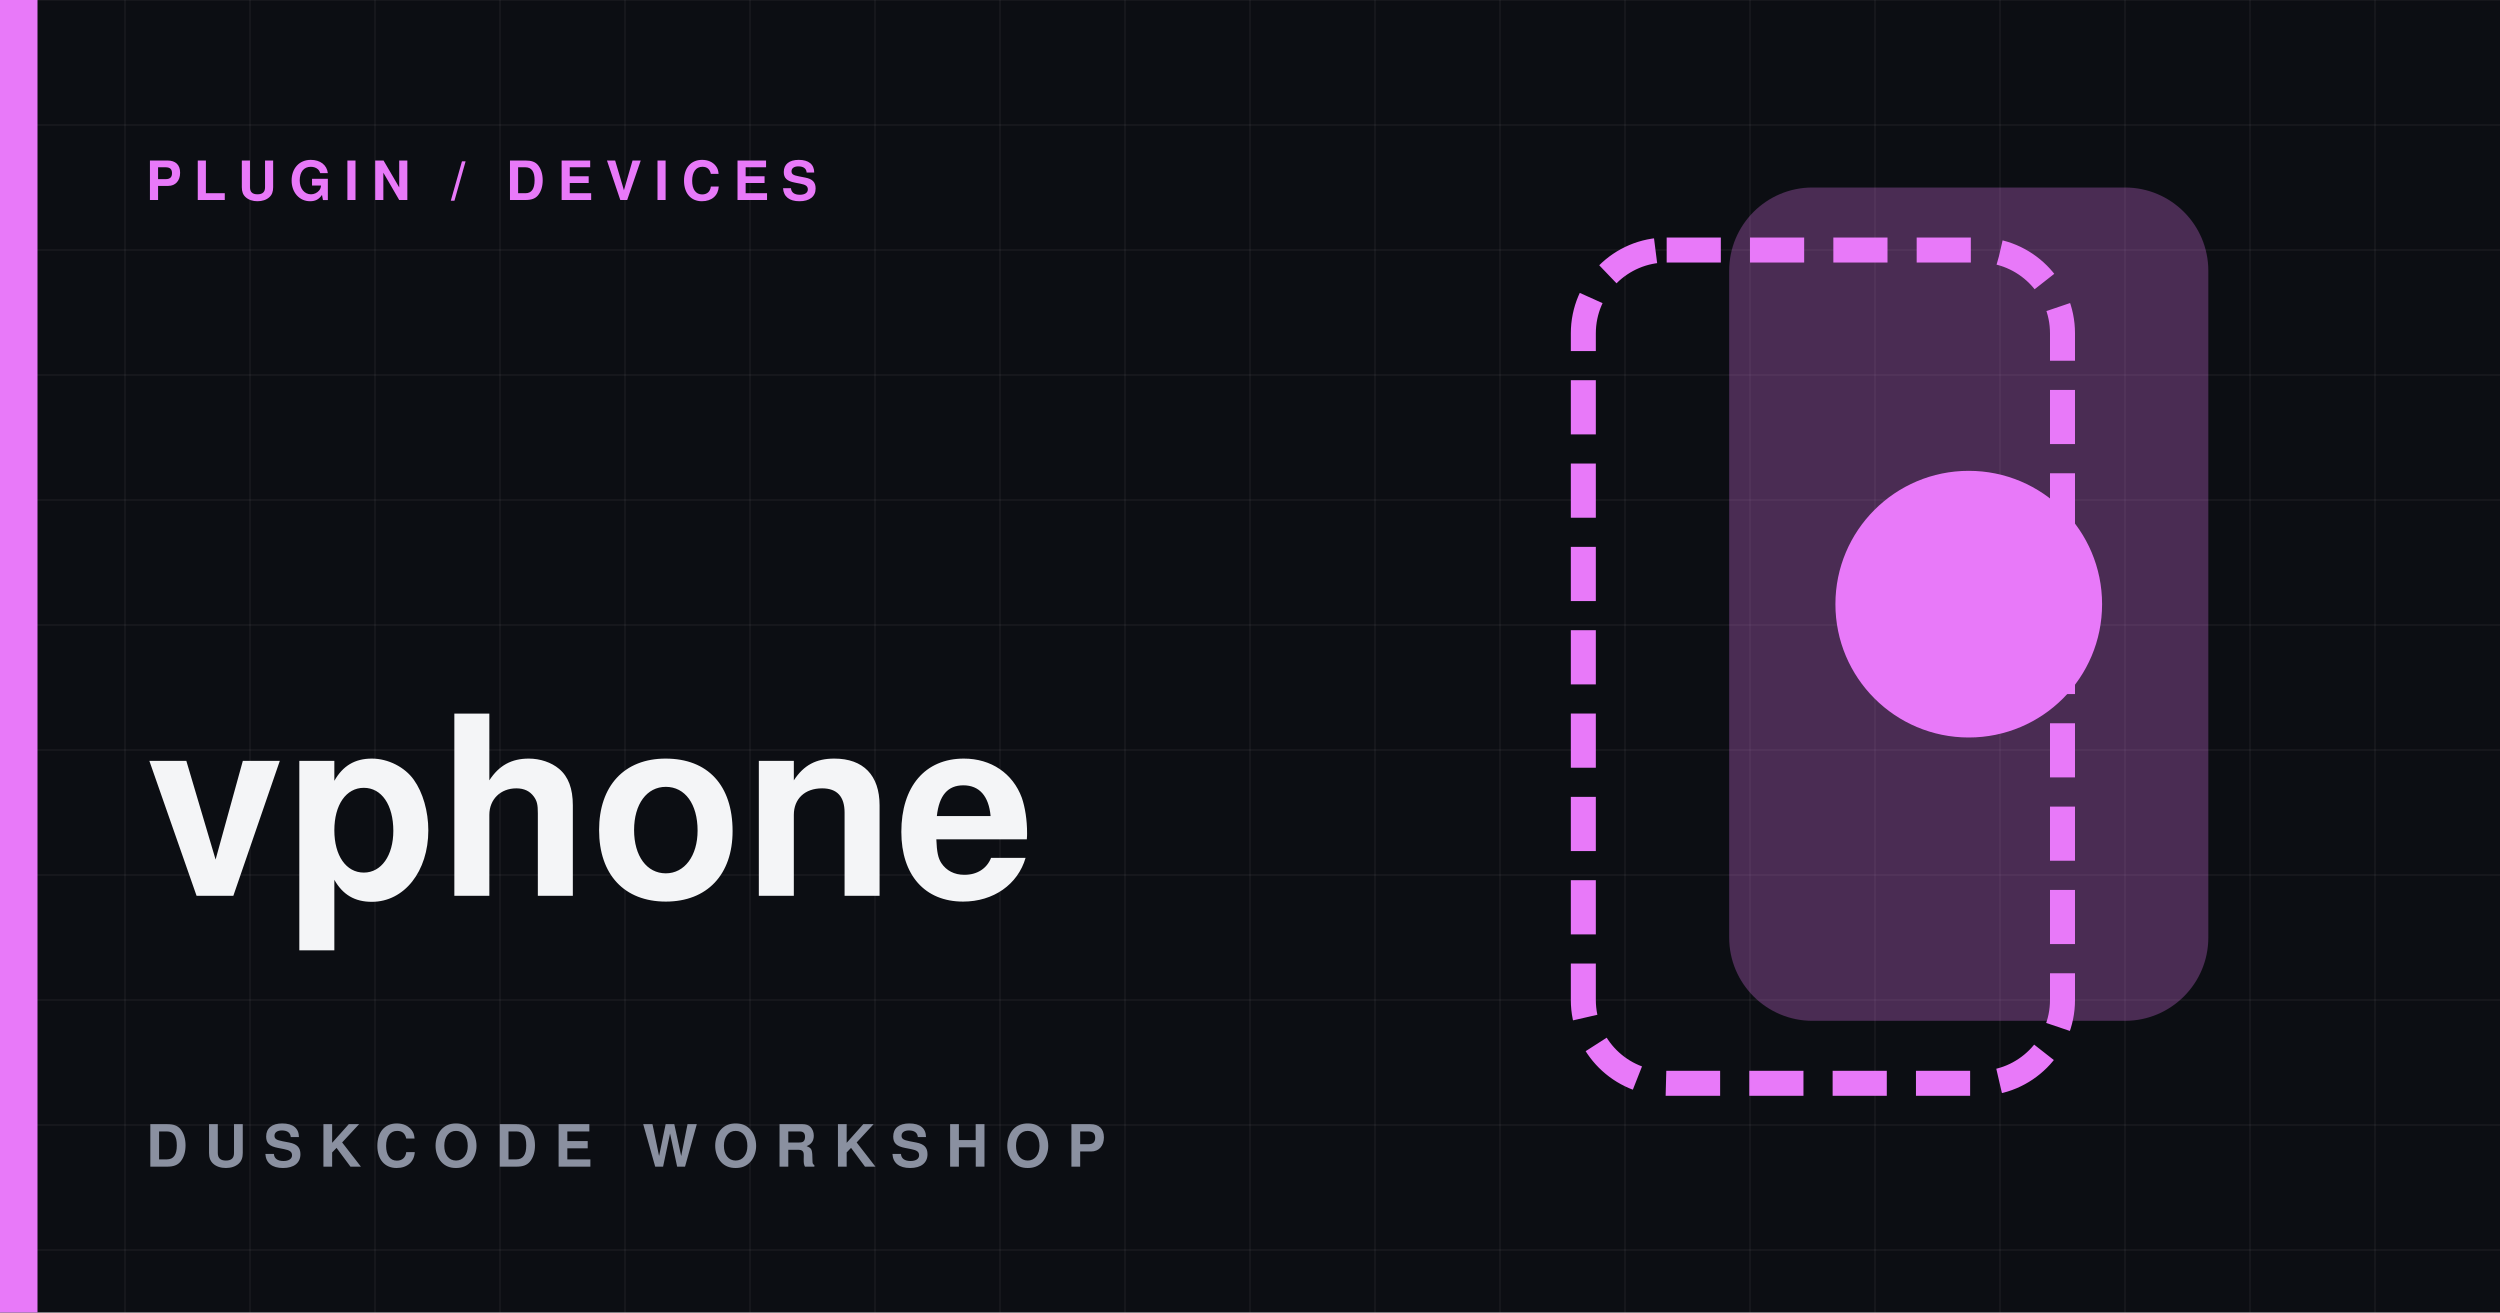
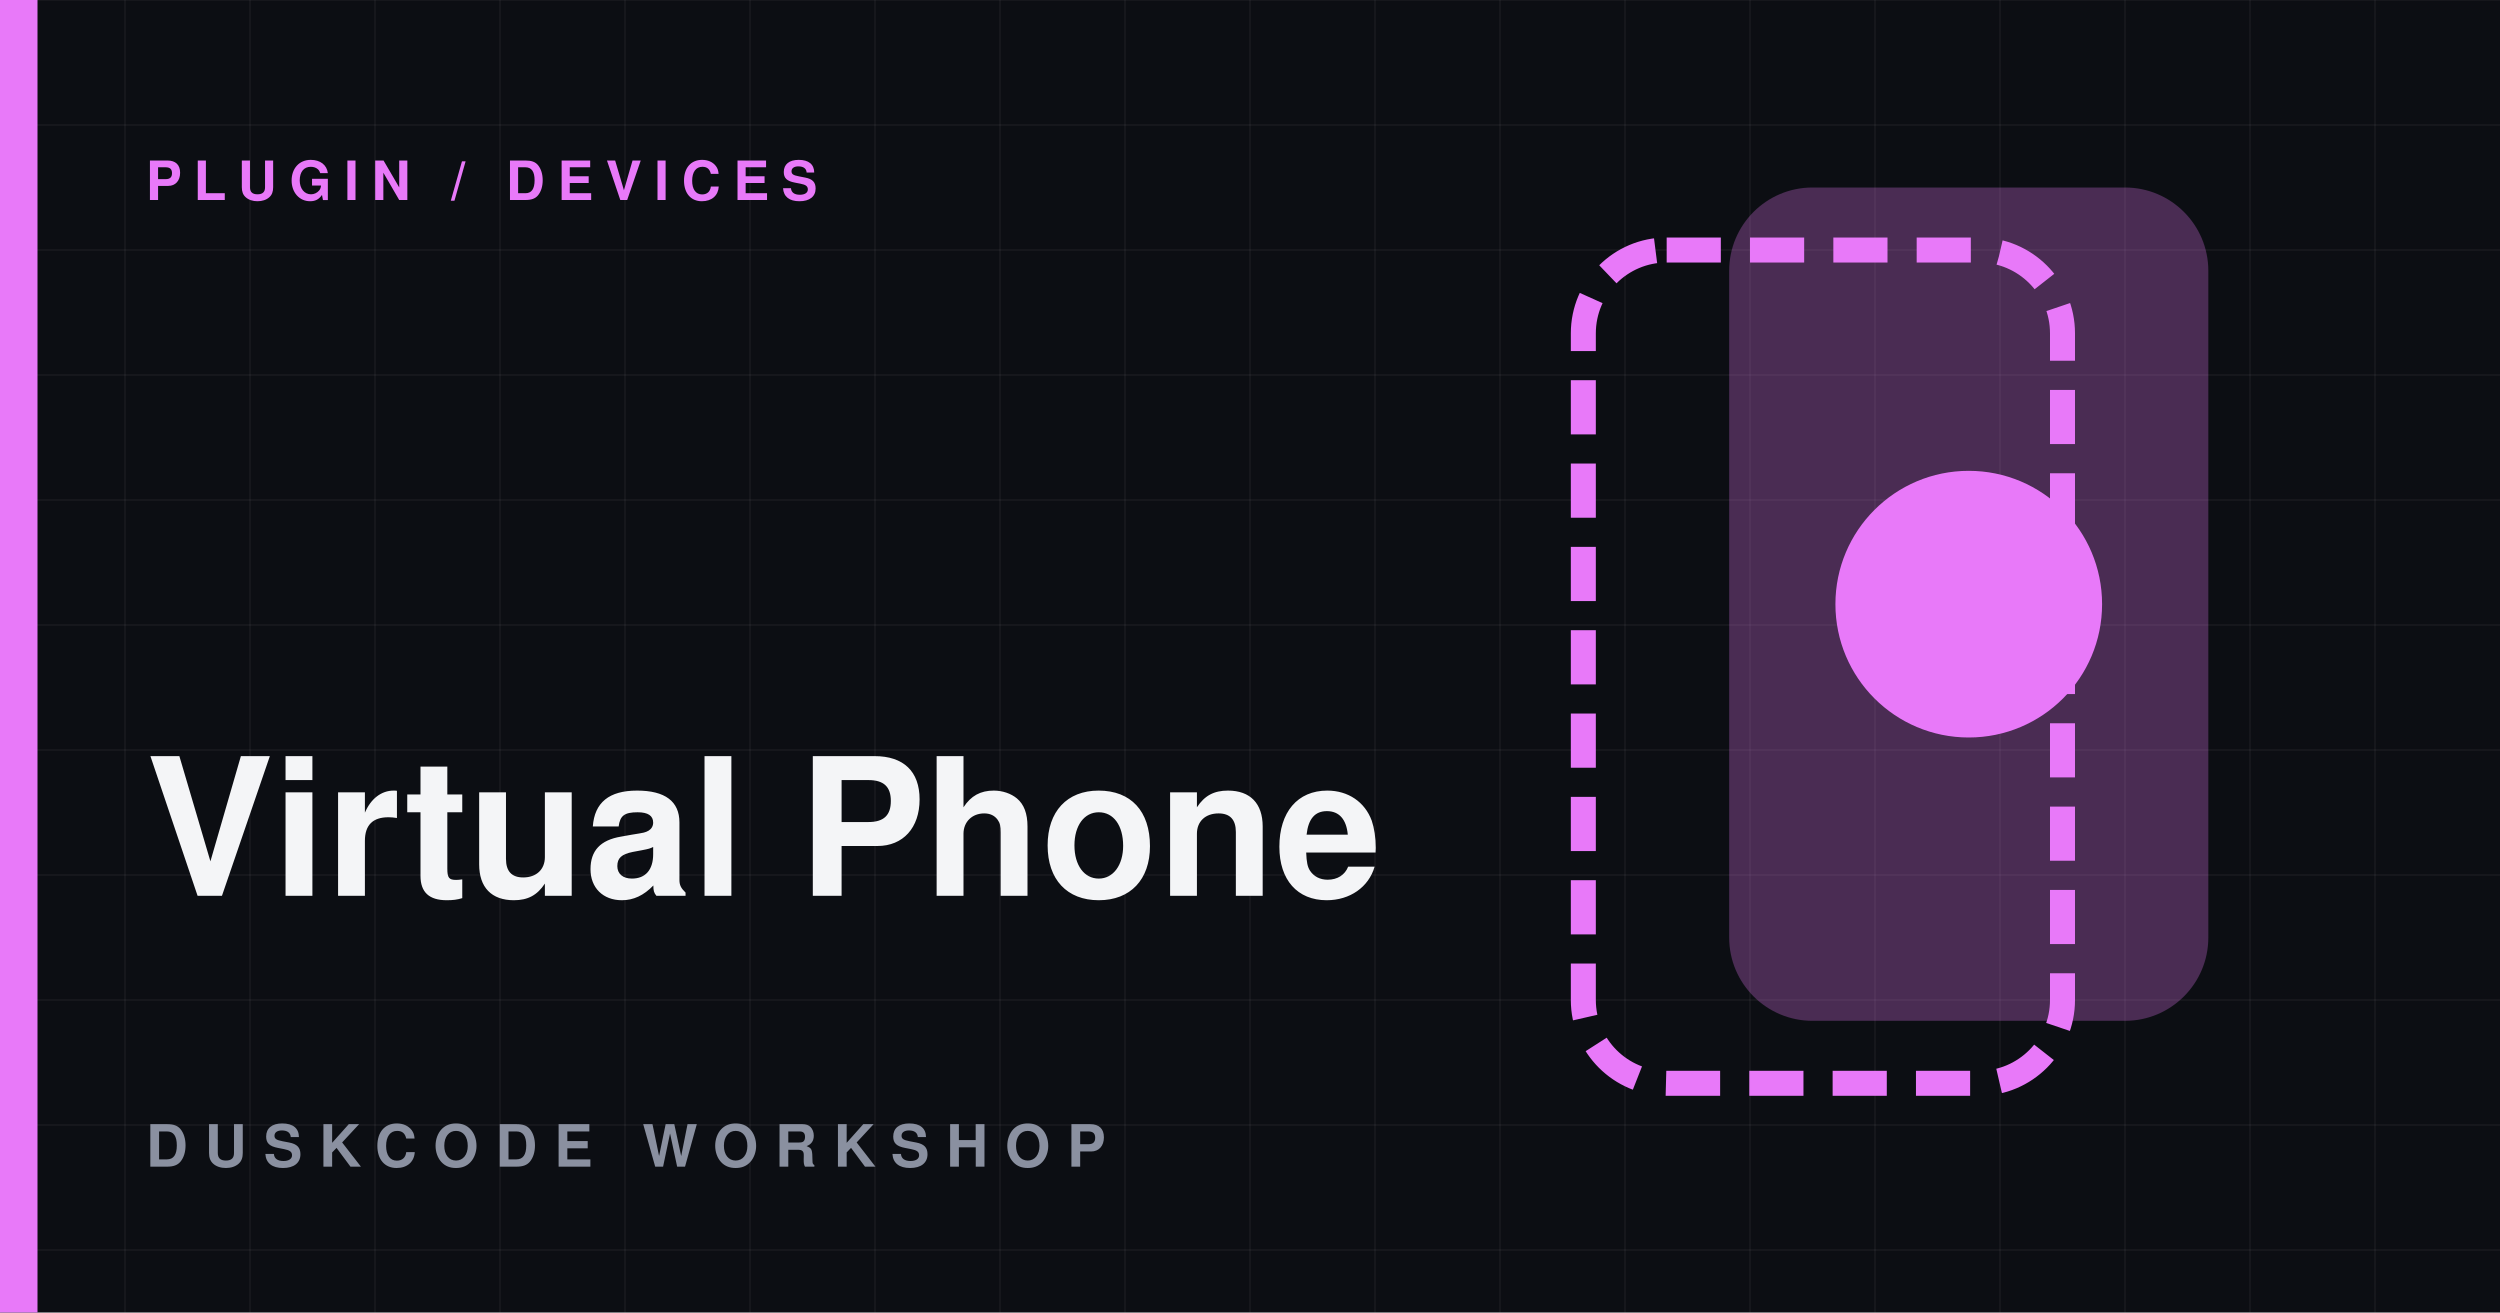
<svg xmlns="http://www.w3.org/2000/svg" width="1200" height="630" viewBox="0 0 1200 630">
  <rect width="1200" height="630" fill="#0c0e13" />
  <path d="M0 0 V630" stroke="#ffffff" stroke-opacity="0.04" />
  <path d="M60 0 V630" stroke="#ffffff" stroke-opacity="0.04" />
  <path d="M120 0 V630" stroke="#ffffff" stroke-opacity="0.04" />
  <path d="M180 0 V630" stroke="#ffffff" stroke-opacity="0.04" />
  <path d="M240 0 V630" stroke="#ffffff" stroke-opacity="0.04" />
  <path d="M300 0 V630" stroke="#ffffff" stroke-opacity="0.04" />
  <path d="M360 0 V630" stroke="#ffffff" stroke-opacity="0.04" />
  <path d="M420 0 V630" stroke="#ffffff" stroke-opacity="0.04" />
  <path d="M480 0 V630" stroke="#ffffff" stroke-opacity="0.04" />
  <path d="M540 0 V630" stroke="#ffffff" stroke-opacity="0.04" />
  <path d="M600 0 V630" stroke="#ffffff" stroke-opacity="0.04" />
  <path d="M660 0 V630" stroke="#ffffff" stroke-opacity="0.04" />
  <path d="M720 0 V630" stroke="#ffffff" stroke-opacity="0.04" />
  <path d="M780 0 V630" stroke="#ffffff" stroke-opacity="0.04" />
  <path d="M840 0 V630" stroke="#ffffff" stroke-opacity="0.04" />
  <path d="M900 0 V630" stroke="#ffffff" stroke-opacity="0.04" />
  <path d="M960 0 V630" stroke="#ffffff" stroke-opacity="0.04" />
  <path d="M1020 0 V630" stroke="#ffffff" stroke-opacity="0.04" />
  <path d="M1080 0 V630" stroke="#ffffff" stroke-opacity="0.04" />
  <path d="M1140 0 V630" stroke="#ffffff" stroke-opacity="0.04" />
  <path d="M0 0 H1200" stroke="#ffffff" stroke-opacity="0.04" />
  <path d="M0 60 H1200" stroke="#ffffff" stroke-opacity="0.04" />
  <path d="M0 120 H1200" stroke="#ffffff" stroke-opacity="0.04" />
  <path d="M0 180 H1200" stroke="#ffffff" stroke-opacity="0.04" />
  <path d="M0 240 H1200" stroke="#ffffff" stroke-opacity="0.04" />
  <path d="M0 300 H1200" stroke="#ffffff" stroke-opacity="0.04" />
  <path d="M0 360 H1200" stroke="#ffffff" stroke-opacity="0.04" />
  <path d="M0 420 H1200" stroke="#ffffff" stroke-opacity="0.04" />
  <path d="M0 480 H1200" stroke="#ffffff" stroke-opacity="0.04" />
  <path d="M0 540 H1200" stroke="#ffffff" stroke-opacity="0.04" />
  <path d="M0 600 H1200" stroke="#ffffff" stroke-opacity="0.04" />
  <rect x="0" y="0" width="18" height="630" fill="#e879f9" />
  <rect x="760" y="120" width="230" height="400" rx="40" fill="none" stroke="#e879f9" stroke-width="12" stroke-dasharray="26 14" />
  <rect x="830" y="90" width="230" height="400" rx="40" fill="#e879f9" opacity="0.28" />
  <circle cx="945" cy="290" r="64" fill="#e879f9" />
  <g font-family="Helvetica Neue, Helvetica, Arial, sans-serif">
    <text x="70" y="96" font-size="26" font-weight="700" letter-spacing="6" fill="#e879f9">PLUGIN / DEVICES</text>
-     <text x="70" y="430" font-size="120" font-weight="800" fill="#f4f5f7">vphone</text>
+     <text x="70" y="430" font-size="92" font-weight="800" fill="#f4f5f7">Virtual Phone</text>
    <text x="70" y="560" font-size="28" font-weight="600" letter-spacing="8" fill="#8a90a0">DUSKCODE WORKSHOP</text>
  </g>
</svg>
